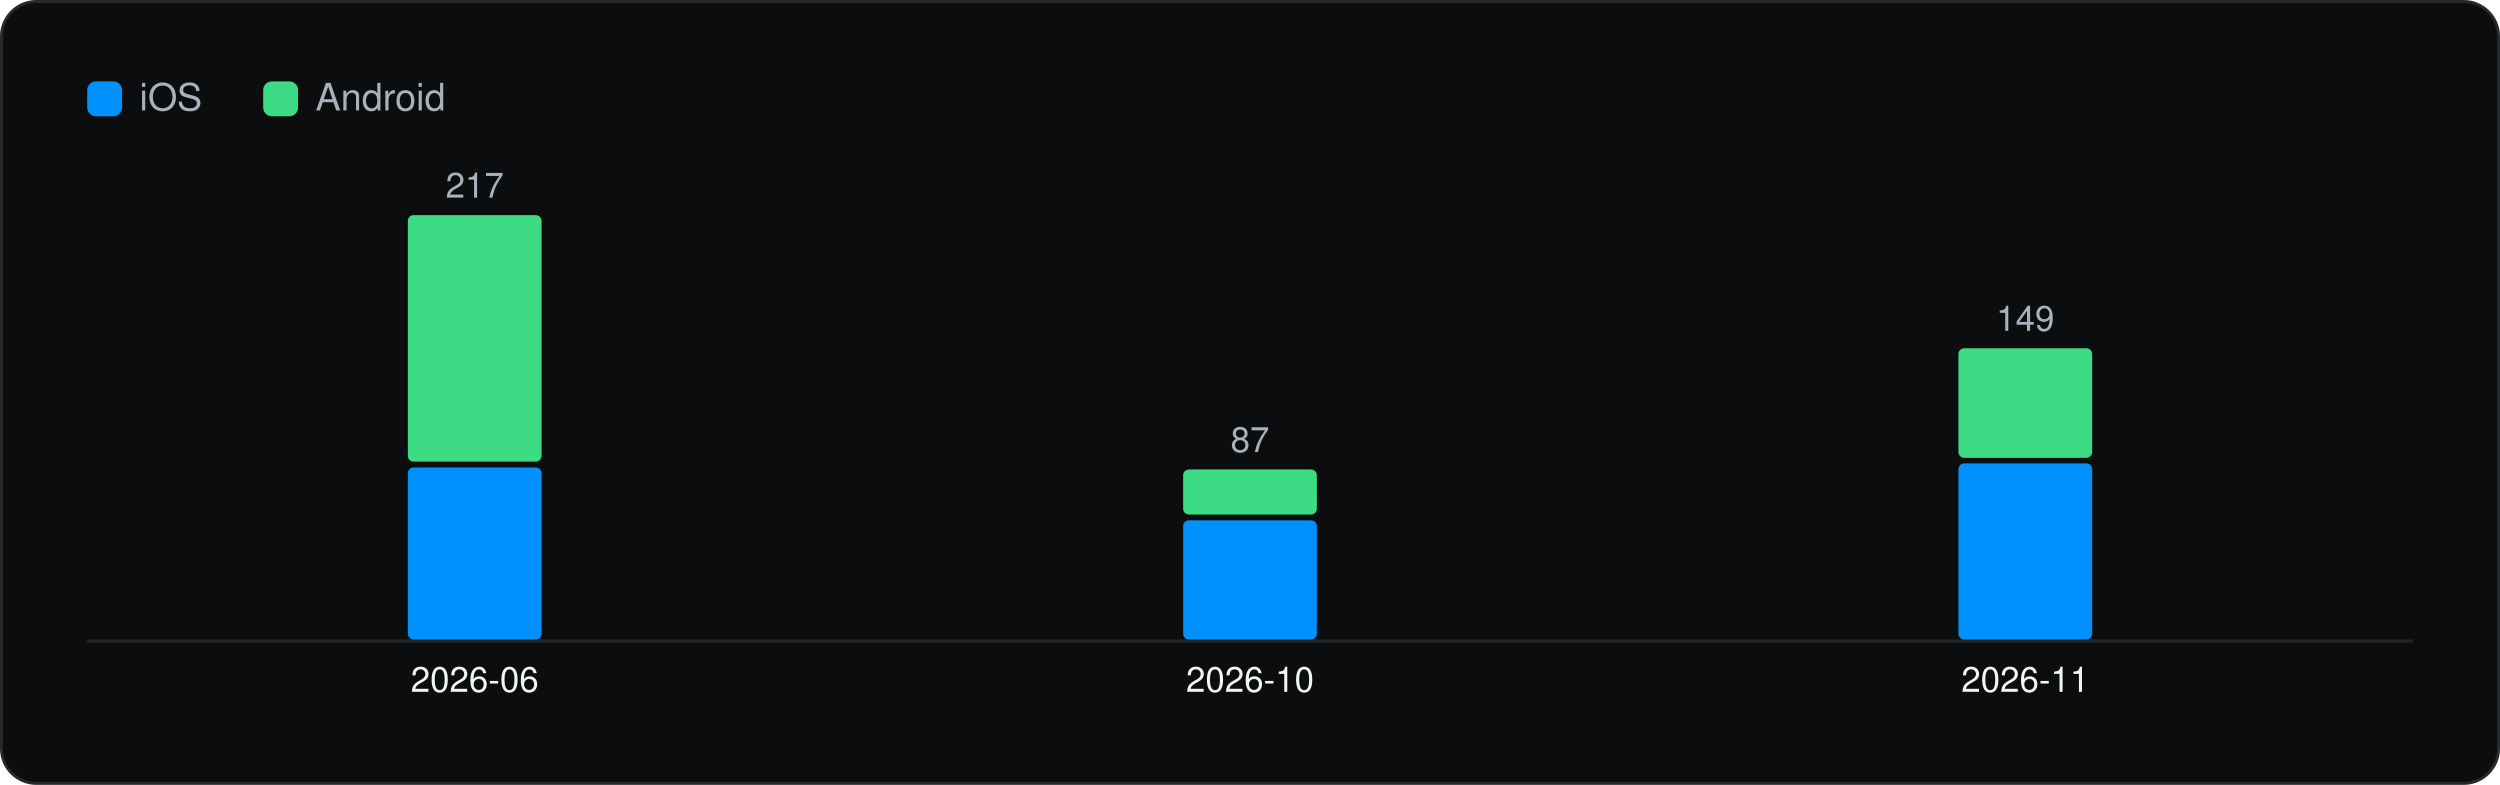
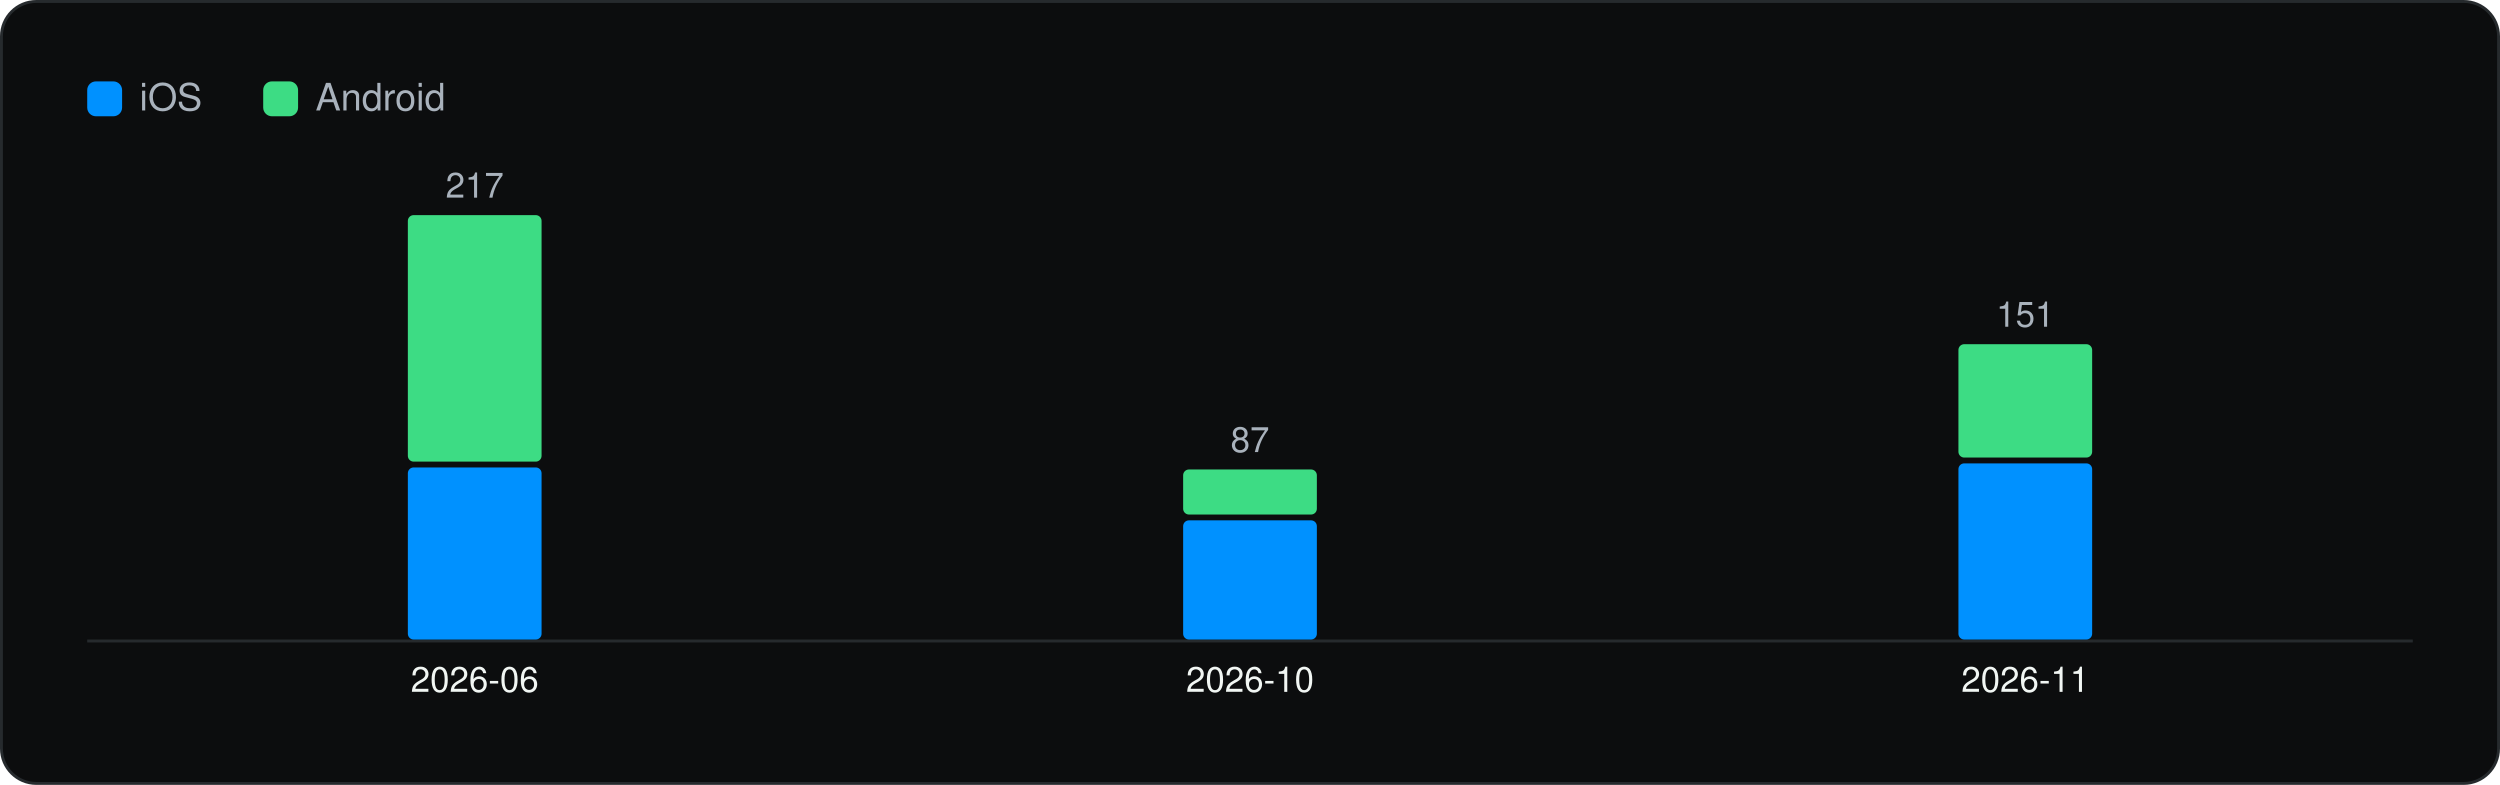
<svg xmlns="http://www.w3.org/2000/svg" viewBox="0 0 860 270" width="860" height="270" role="img" aria-label="Versions captured per month" font-family="Geist, -apple-system, BlinkMacSystemFont, 'Segoe UI', Helvetica, Arial, sans-serif">
  <rect x="0.5" y="0.5" width="859" height="269" rx="12" fill="#0C0D0E" stroke="#262A2D" />
  <g transform="translate(20 20)">
    <rect x="10" y="8" width="12" height="12" rx="3" fill="#0091FF" />
    <text x="28" y="18" font-size="13" fill="#A9B2BC">iOS</text>
    <rect x="70.54" y="8" width="12" height="12" rx="3" fill="#3DDC84" />
    <text x="88.54" y="18" font-size="13" fill="#A9B2BC">Android</text>
    <line x1="10" y1="200.5" x2="810" y2="200.5" stroke="#262A2D" />
    <rect x="120.3" y="140.8" width="46.0" height="59.2" rx="2" fill="#0091FF" />
    <rect x="120.3" y="54.0" width="46.0" height="84.8" rx="2" fill="#3DDC84" />
    <text x="143.3" y="48.0" font-size="12" text-anchor="middle" fill="#A9B2BC">217</text>
    <text x="143.3" y="218.0" font-size="12" text-anchor="middle" fill="#F1F6F3">2026-06</text>
    <rect x="387.0" y="159.0" width="46.0" height="41.0" rx="2" fill="#0091FF" />
    <rect x="387.0" y="141.5" width="46.0" height="15.5" rx="2" fill="#3DDC84" />
    <text x="410.0" y="135.5" font-size="12" text-anchor="middle" fill="#A9B2BC">87</text>
    <text x="410.0" y="218.0" font-size="12" text-anchor="middle" fill="#F1F6F3">2026-10</text>
    <rect x="653.7" y="139.4" width="46.0" height="60.6" rx="2" fill="#0091FF" />
-     <rect x="653.7" y="99.8" width="46.0" height="37.7" rx="2" fill="#3DDC84" />
-     <text x="676.7" y="93.8" font-size="12" text-anchor="middle" fill="#A9B2BC">149</text>
+     <rect x="653.7" y="98.4" width="46.0" height="39.0" rx="2" fill="#3DDC84" />
+     <text x="676.7" y="92.4" font-size="12" text-anchor="middle" fill="#A9B2BC">151</text>
    <text x="676.7" y="218.0" font-size="12" text-anchor="middle" fill="#F1F6F3">2026-11</text>
  </g>
</svg>
